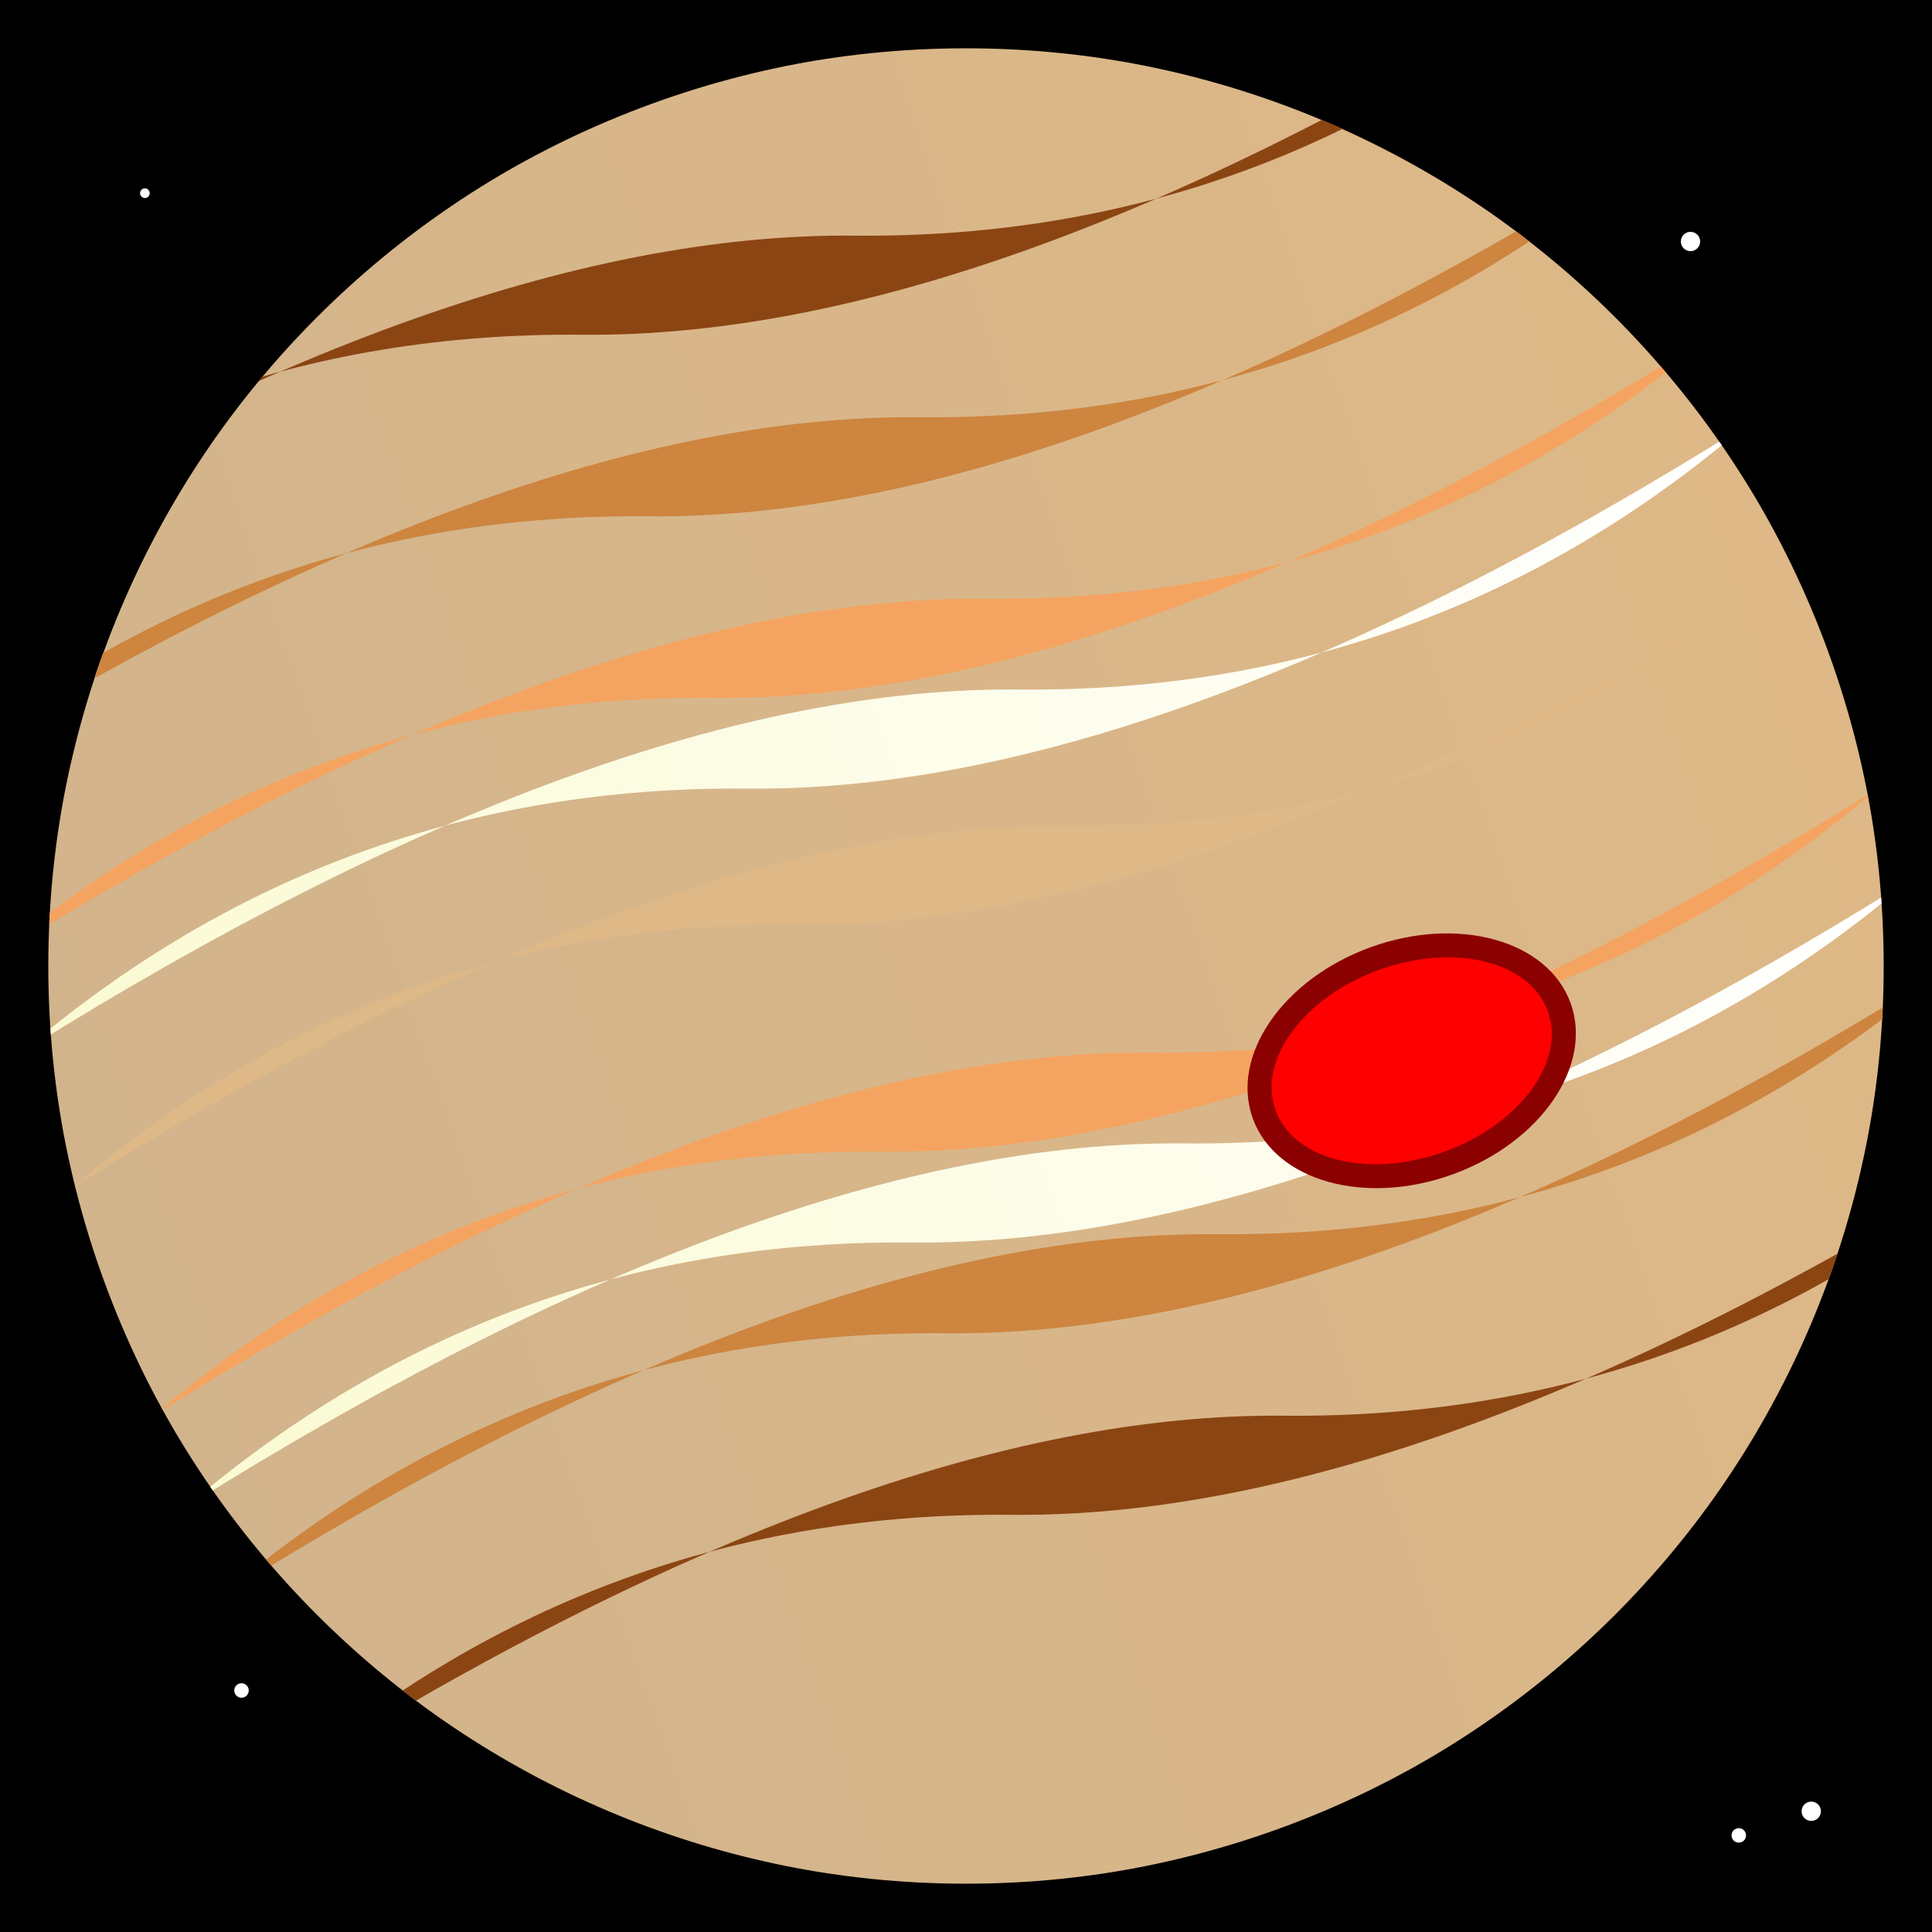
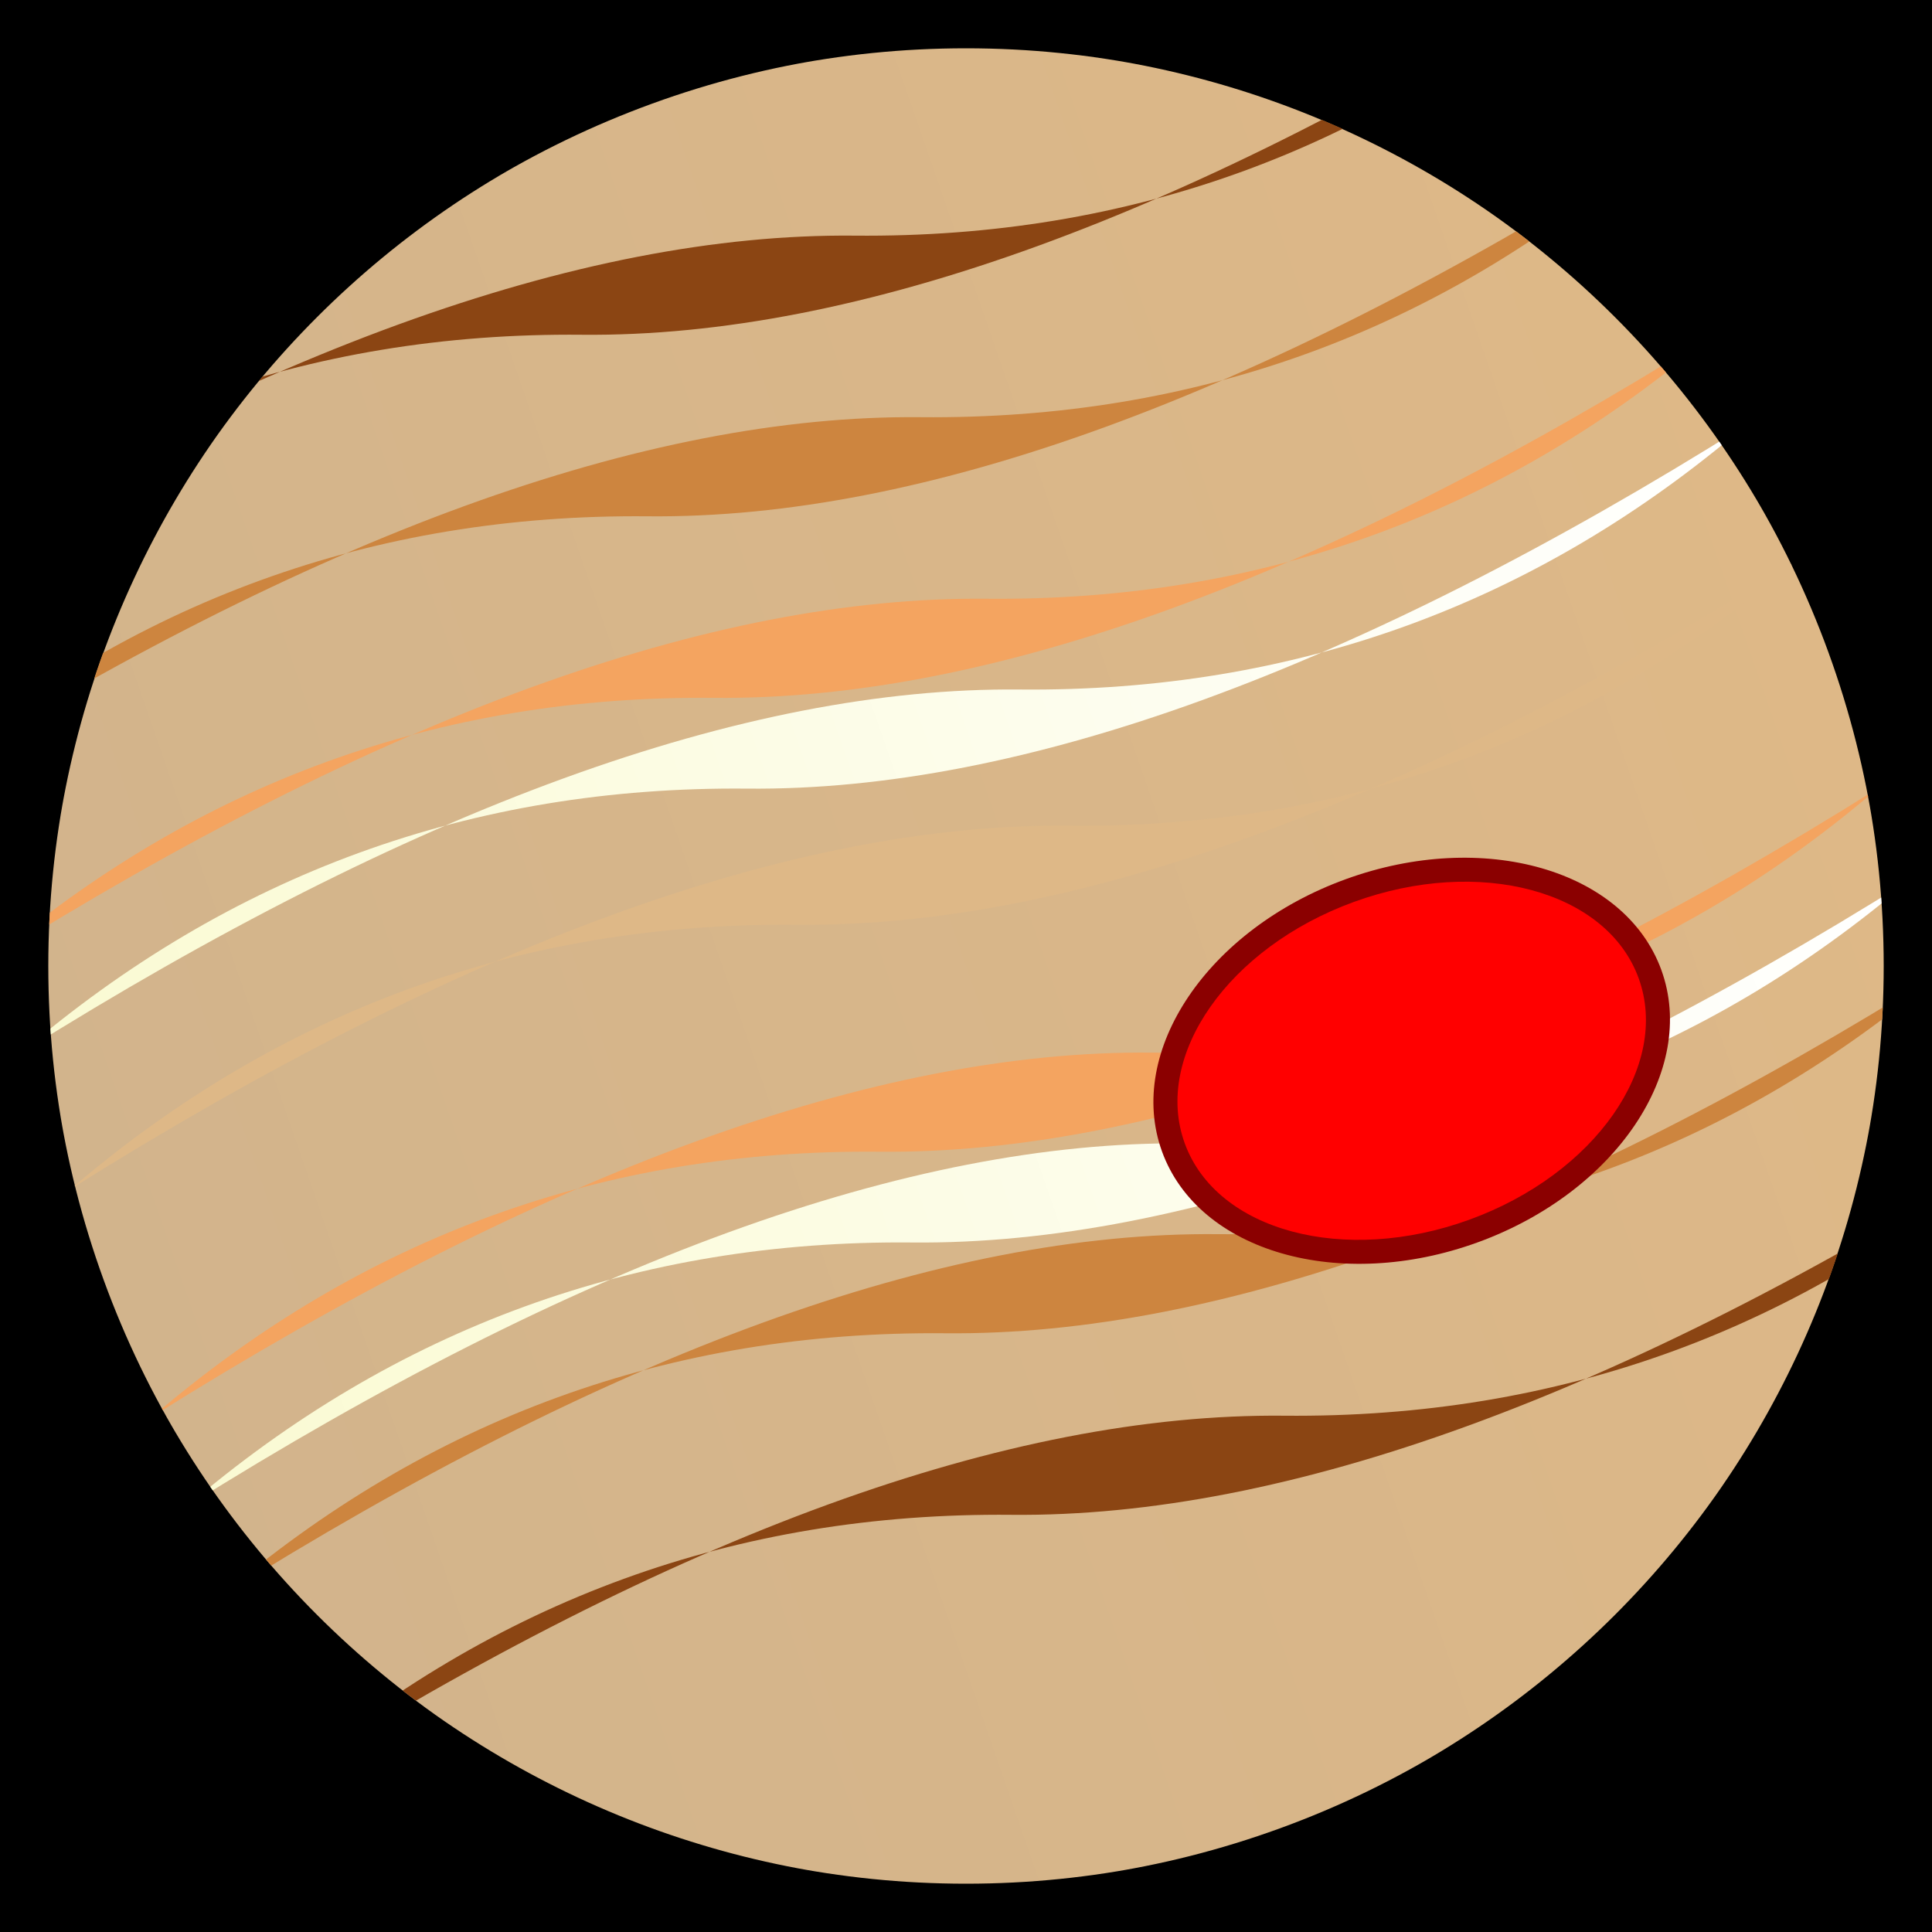
<svg xmlns="http://www.w3.org/2000/svg" width="400" height="400" viewBox="0 0 400 400">
  <defs>
    <linearGradient id="gradTan" x1="0%" y1="0%" x2="100%" y2="0%">
      <stop offset="0%" style="stop-color:tan;stop-opacity:1" />
      <stop offset="100%" style="stop-color:burlywood;stop-opacity:1" />
    </linearGradient>
    <linearGradient id="gradSandyBrown" x1="0%" y1="0%" x2="100%" y2="0%">
      <stop offset="0%" style="stop-color:sandybrown;stop-opacity:1" />
      <stop offset="100%" style="stop-color:peru;stop-opacity:1" />
    </linearGradient>
    <linearGradient id="gradOffWhite" x1="0%" y1="0%" x2="100%" y2="0%">
      <stop offset="0%" style="stop-color:lightgoldenrodyellow;stop-opacity:1" />
      <stop offset="100%" style="stop-color:white;stop-opacity:1" />
    </linearGradient>
    <clipPath id="clipCircle">
      <circle cx="200" cy="200" r="190" />
    </clipPath>
  </defs>
  <rect width="400" height="400" fill="black" />
-   <circle cx="350" cy="50" r="2" fill="white" />
-   <circle cx="50" cy="350" r="1.5" fill="white" />
-   <circle cx="360" cy="380" r="1.5" fill="white" />
-   <circle cx="375" cy="375" r="2" fill="white" />
-   <circle cx="30" cy="40" r="1" fill="white" />
  <g clip-path="url(#clipCircle)">
    <g transform="rotate(-20 200 200)">
      <circle cx="200" cy="200" r="190" fill="url(#gradTan)" stroke="none" />
    </g>
    <g transform="rotate(-20 200 200)">
      <path d="M 10 180 Q 90 150 170 180 T 390 180 Q 310 210 230 180 T 10 180" fill="burlywood" />
      <path d="M 10 130 Q 90 100 170 130 T 390 130 Q 310 160 230 130 T 10 130" fill="sandybrown" />
      <path d="M 10 230 Q 90 200 170 230 T 390 230 Q 310 260 230 230 T 10 230" fill="sandybrown" />
      <path d="M 10 90 Q 90 60 170 90 T 390 90 Q 310 120 230 90 T 10 90" fill="peru" />
      <path d="M 10 270 Q 90 240 170 270 T 390 270 Q 310 300 230 270 T 10 270" fill="peru" />
      <path d="M 10 50 Q 90 20 170 50 T 390 50 Q 310 80 230 50 T 10 50" fill="saddlebrown" />
      <path d="M 10 310 Q 90 280 170 310 T 390 310 Q 310 340 230 310 T 10 310" fill="saddlebrown" />
      <path d="M 10 150 Q 90 120 170 150 T 390 150 Q 310 180 230 150 T 10 150" fill="url(#gradOffWhite)" />
      <path d="M 10 250 Q 90 220 170 250 T 390 250 Q 310 280 230 250 T 10 250" fill="url(#gradOffWhite)" />
    </g>
    <g transform="rotate(-20 200 200)">
-       <ellipse cx="280" cy="250" rx="35" ry="25" fill="darkred" />
-       <ellipse cx="280" cy="250" rx="30" ry="20" fill="red" />
+       <ellipse cx="280" cy="250" rx="55" ry="40" fill="darkred" />
+       <ellipse cx="280" cy="250" rx="50" ry="35" fill="red" />
    </g>
  </g>
</svg>
